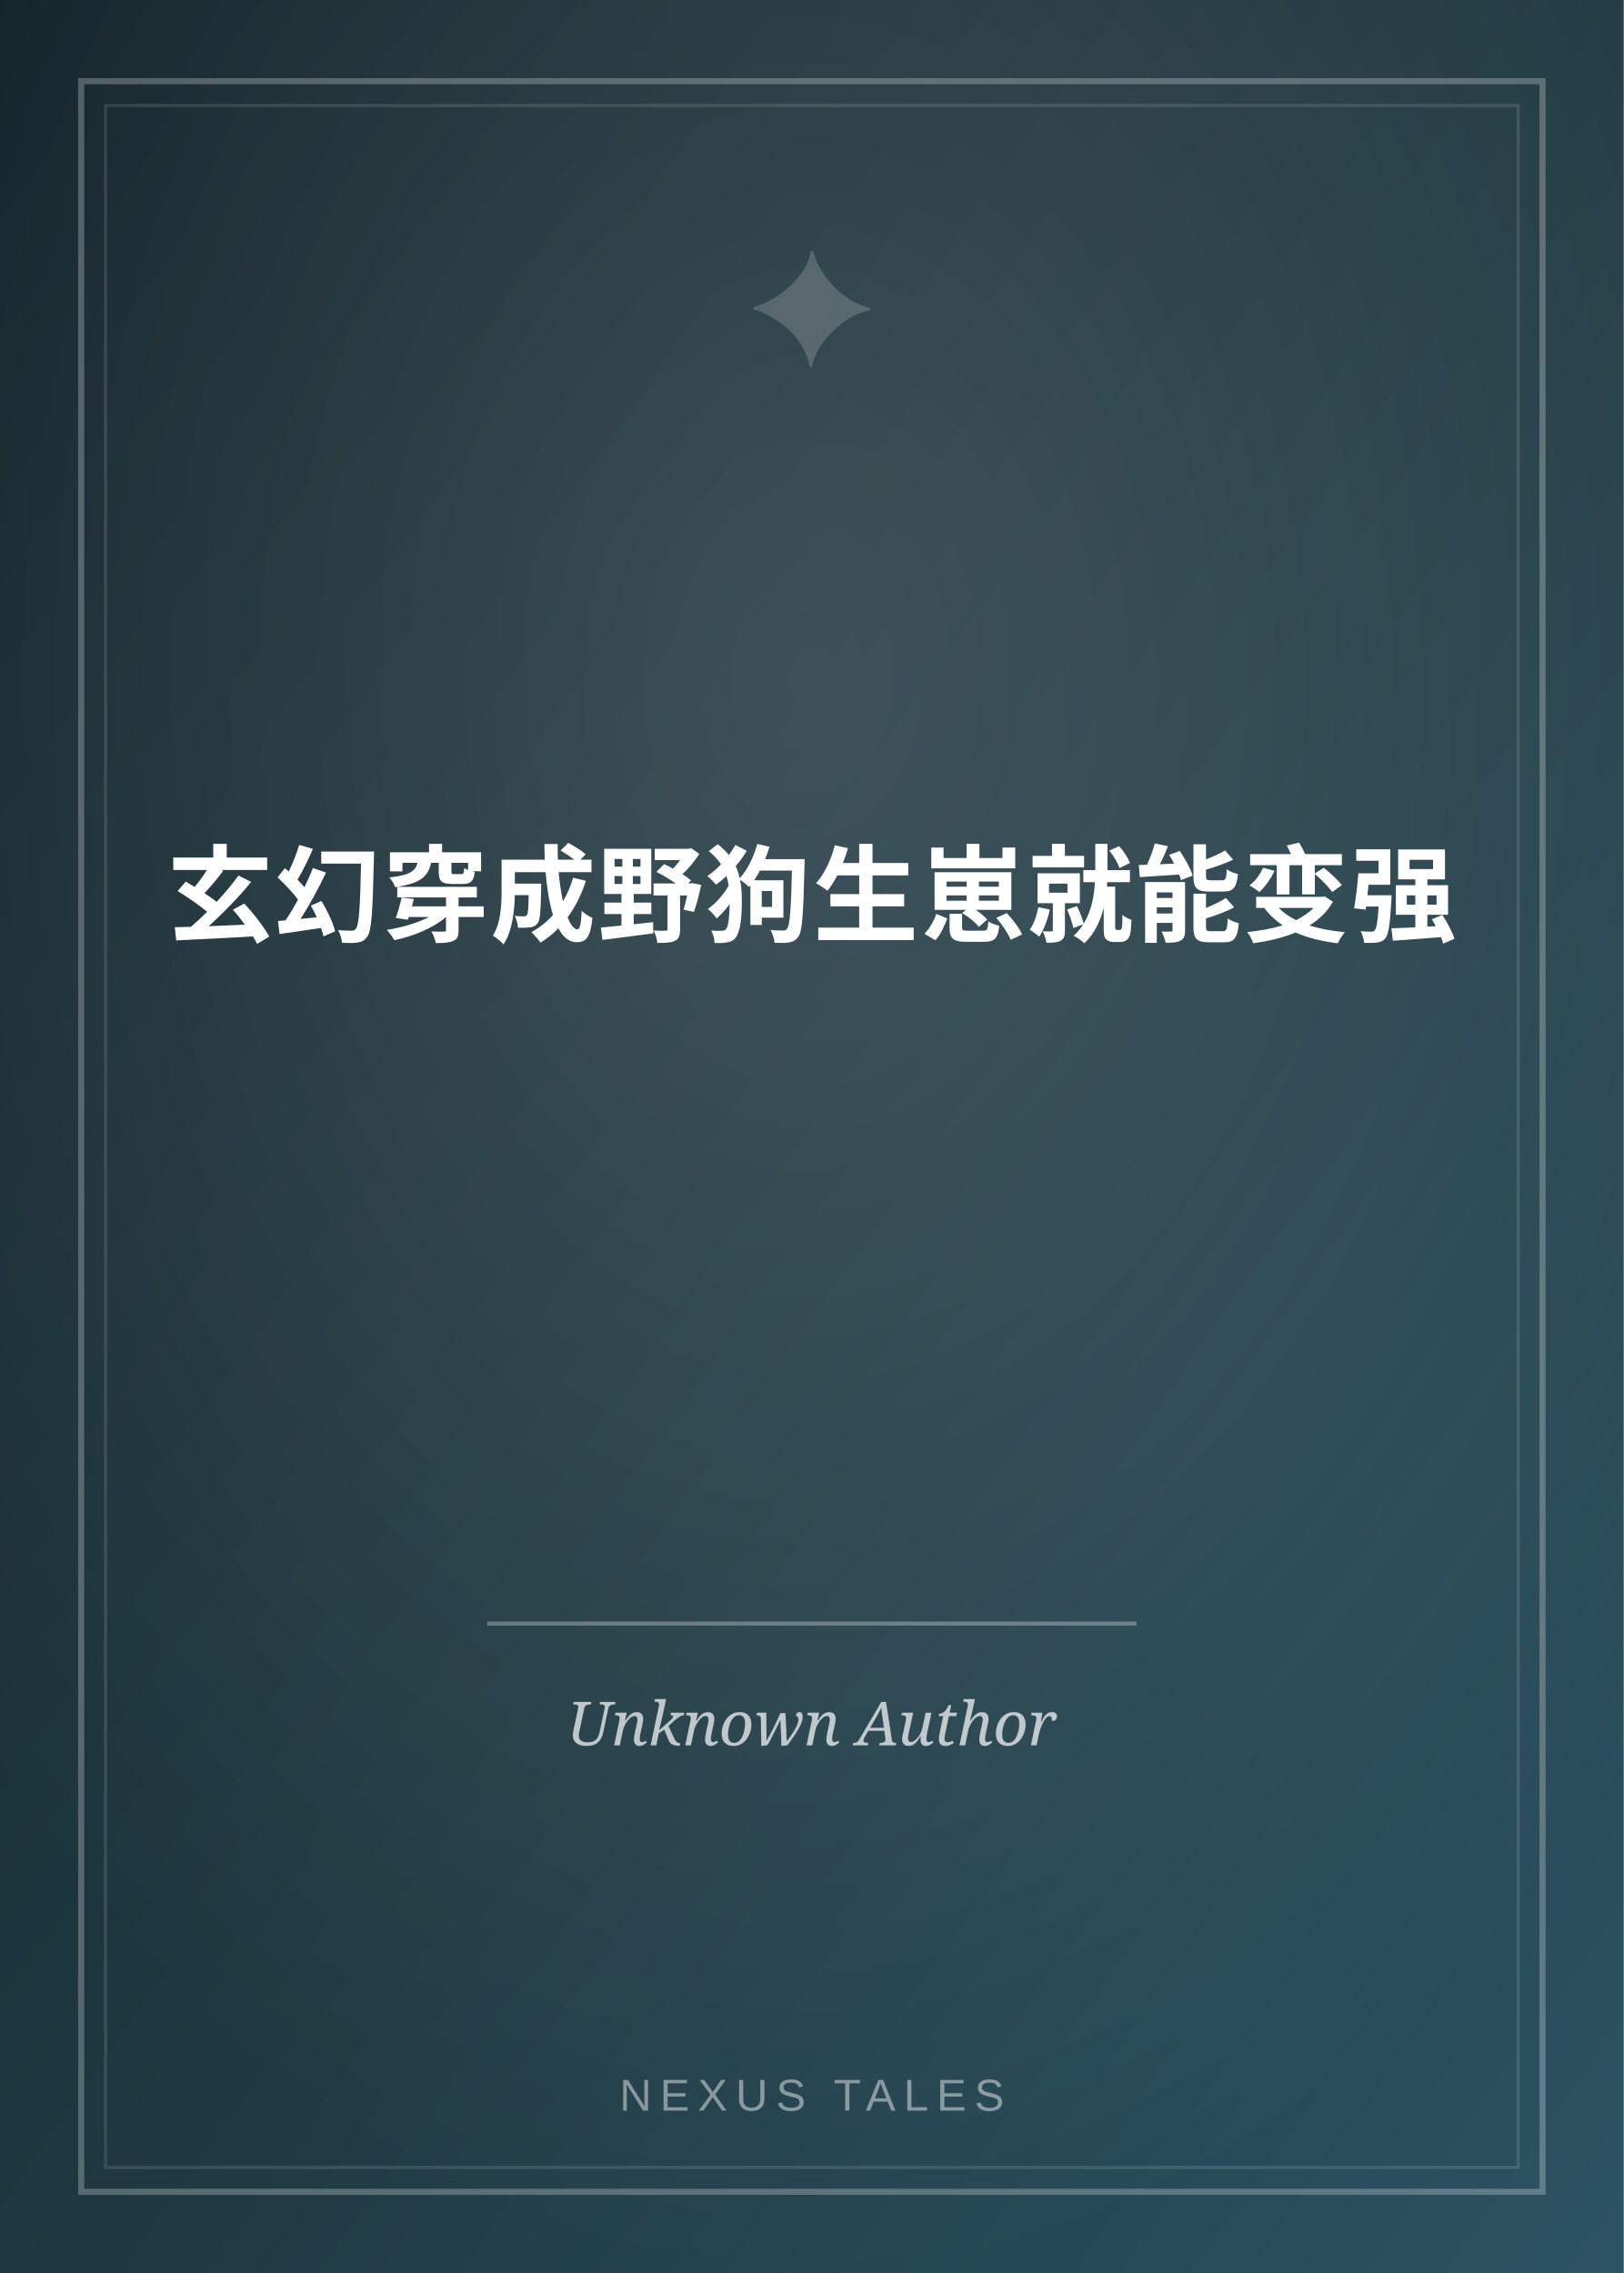
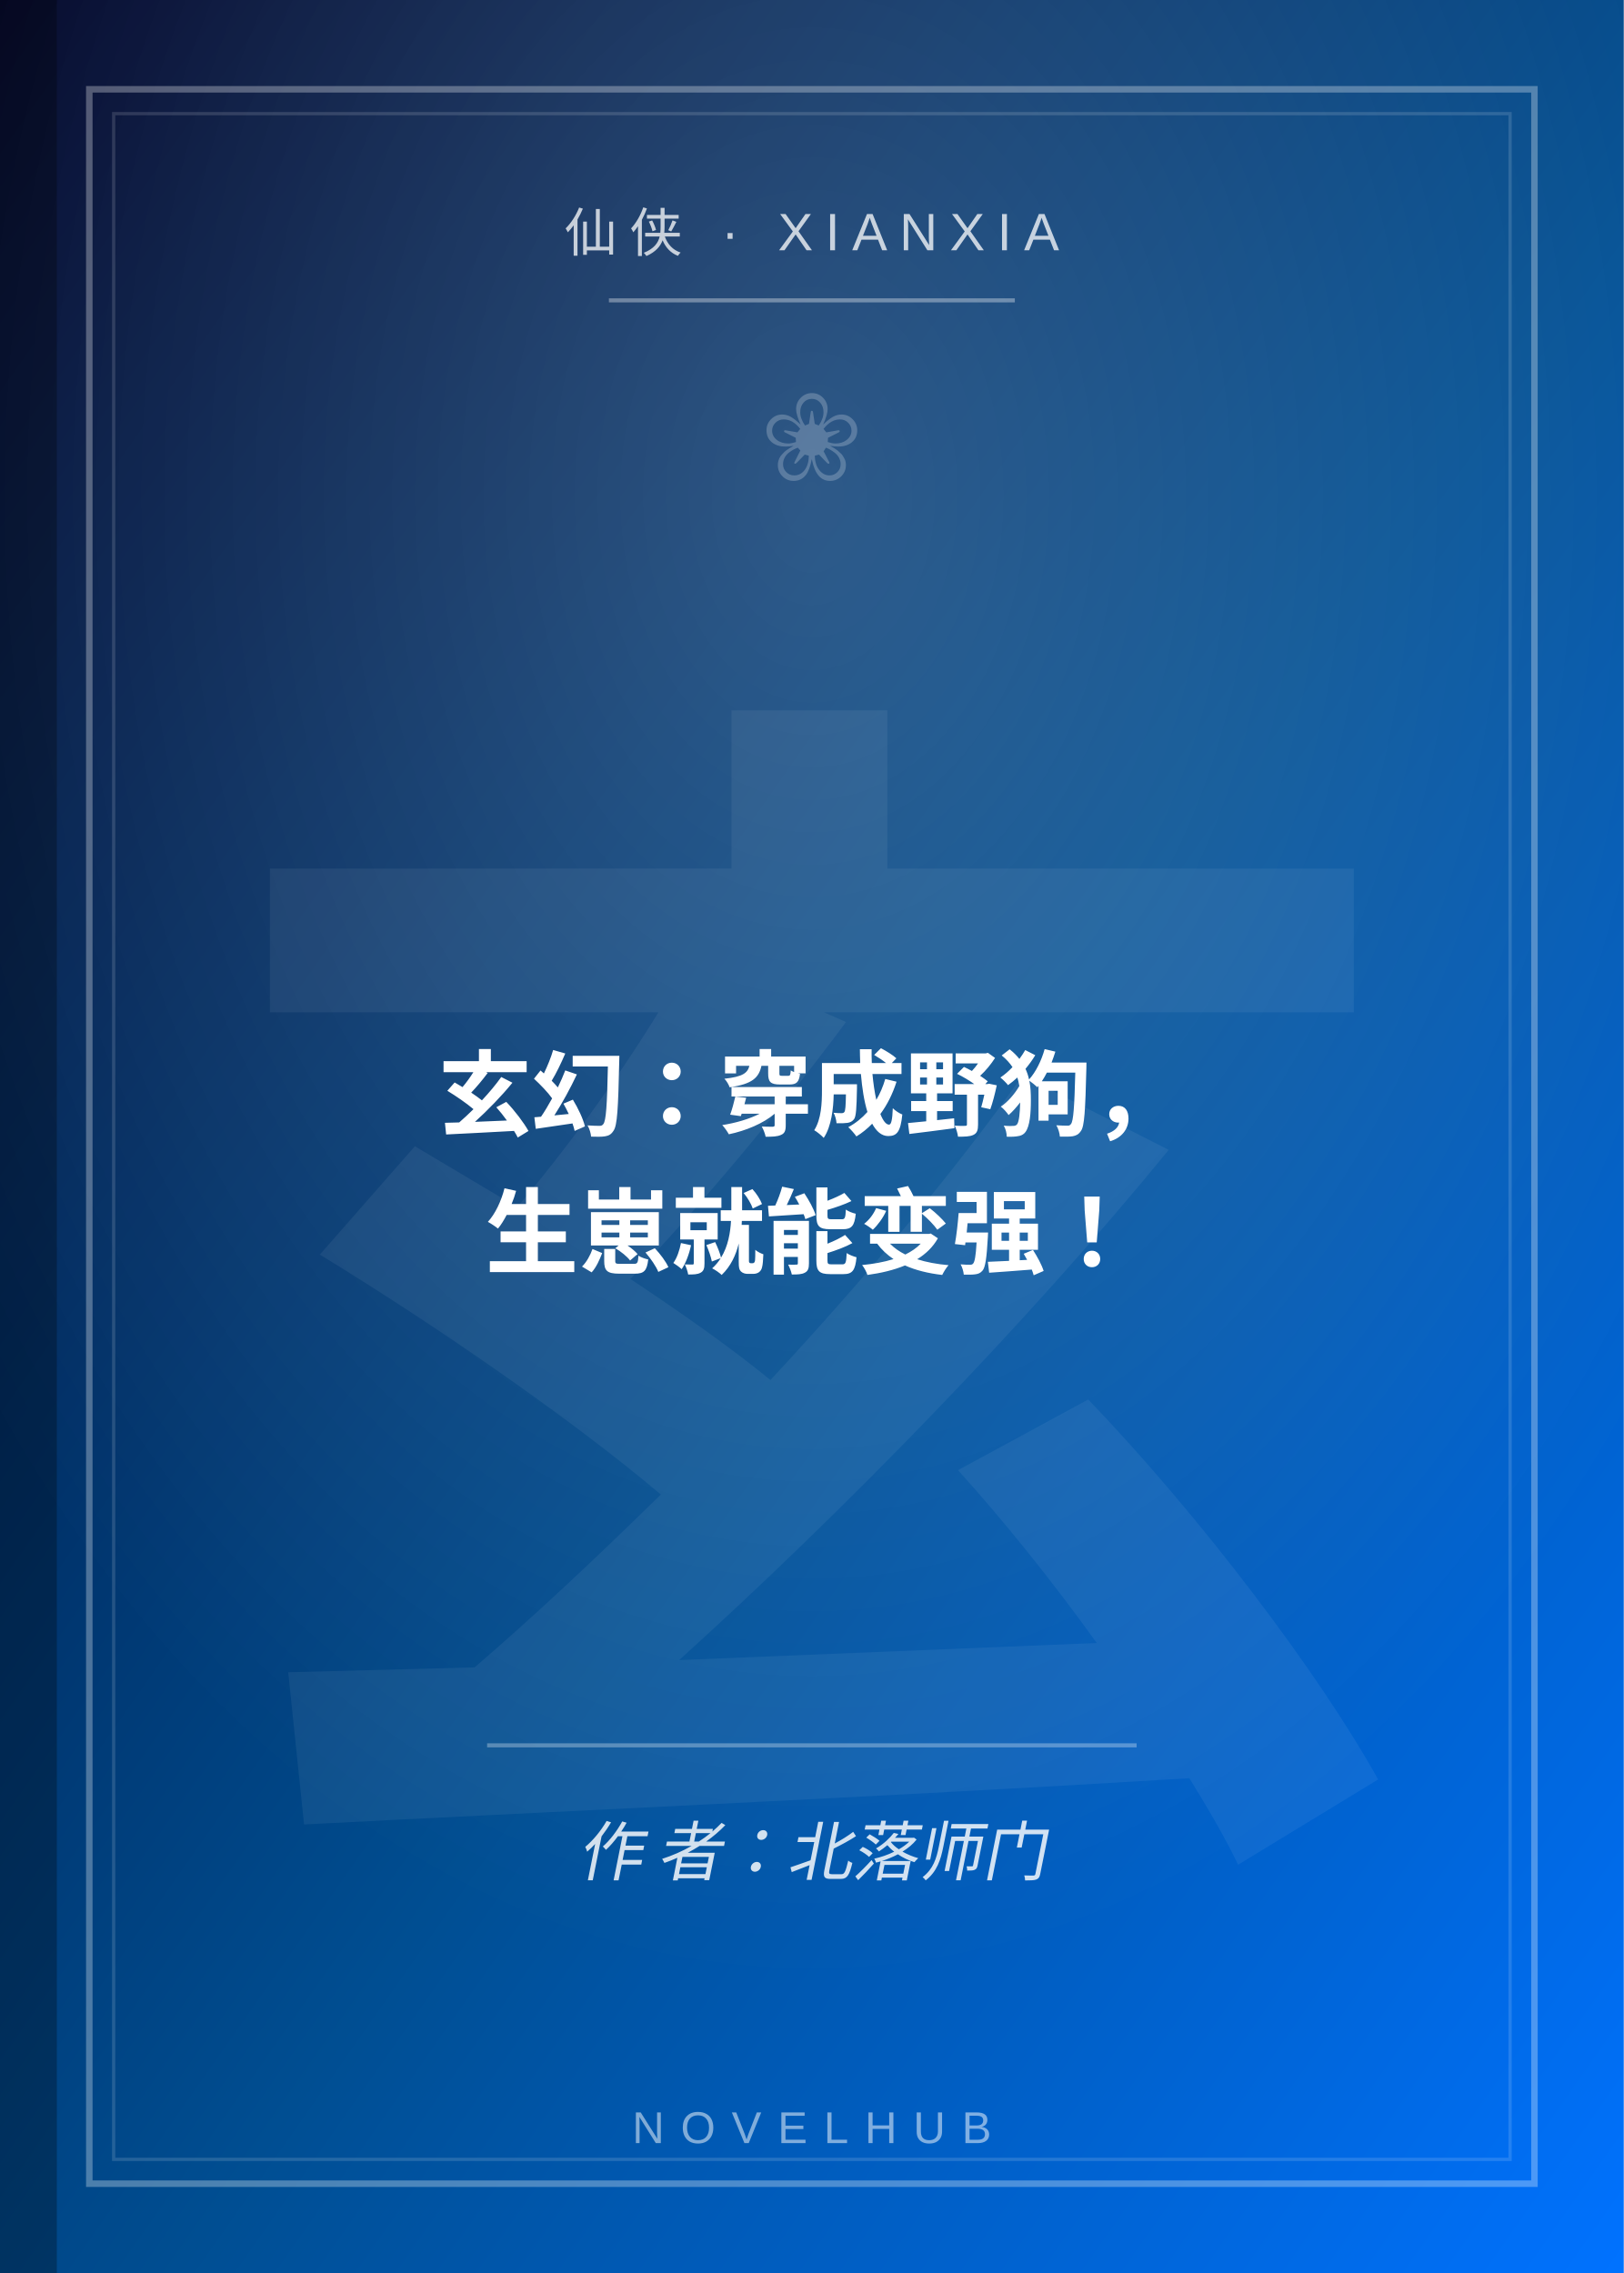
<svg xmlns="http://www.w3.org/2000/svg" width="400" height="560" viewBox="0 0 400 560">
  <defs>
    <linearGradient id="bg" x1="0%" y1="0%" x2="100%" y2="100%">
-       <stop offset="0%" style="stop-color:#0f2027" />
-       <stop offset="55%" style="stop-color:#203a43" />
-       <stop offset="100%" style="stop-color:#2c5364" />
+       <stop offset="0%" style="stop-color:#000428" />
+       <stop offset="55%" style="stop-color:#004e92" />
+       <stop offset="100%" style="stop-color:#0072ff" />
    </linearGradient>
-     <radialGradient id="glow" cx="50%" cy="30%" r="70%">
-       <stop offset="0%" style="stop-color:rgba(255,255,255,0.15)" />
+     <radialGradient id="glow" cx="50%" cy="22%" r="65%">
+       <stop offset="0%" style="stop-color:rgba(255,255,255,0.18)" />
      <stop offset="100%" style="stop-color:rgba(255,255,255,0)" />
    </radialGradient>
  </defs>
  <rect width="400" height="560" fill="url(#bg)" />
  <rect width="400" height="560" fill="url(#glow)" />
-   <rect x="20" y="20" width="360" height="520" fill="none" stroke="rgba(255,255,255,0.25)" stroke-width="1.5" />
-   <rect x="26" y="26" width="348" height="508" fill="none" stroke="rgba(255,255,255,0.12)" stroke-width="0.8" />
-   <text x="200" y="90" text-anchor="middle" font-size="40" fill="rgba(255,255,255,0.18)">✦</text>
-   <text x="200" y="230" text-anchor="middle" font-family="Georgia, serif" font-size="26" fill="#ffffff" font-weight="bold" letter-spacing="0.5">玄幻穿成野狗生崽就能变强</text>
-   <line x1="120" y1="400" x2="280" y2="400" stroke="rgba(255,255,255,0.3)" stroke-width="1" />
-   <text x="200" y="430" text-anchor="middle" font-family="Georgia, serif" font-size="15" fill="rgba(255,255,255,0.7)" font-style="italic">Unknown Author</text>
-   <text x="200" y="520" text-anchor="middle" font-family="Arial, sans-serif" font-size="11" fill="rgba(255,255,255,0.45)" letter-spacing="2">NEXUS TALES</text>
+   <rect x="0" y="0" width="14" height="560" fill="rgba(0,0,0,0.28)" />
+   <text x="200" y="430" text-anchor="middle" font-size="300" fill="rgba(255,255,255,0.06)" font-family="serif" font-weight="bold">玄</text>
+   <rect x="22" y="22" width="356" height="516" fill="none" stroke="rgba(255,255,255,0.30)" stroke-width="1.6" />
+   <rect x="28" y="28" width="344" height="504" fill="none" stroke="rgba(255,255,255,0.14)" stroke-width="0.8" />
+   <text x="200" y="62" text-anchor="middle" font-family="Arial,sans-serif" font-size="13" fill="rgba(255,255,255,0.75)" letter-spacing="3">仙侠 · XIANXIA</text>
+   <line x1="150" y1="74" x2="250" y2="74" stroke="rgba(255,255,255,0.35)" stroke-width="1" />
+   <text x="200" y="118" text-anchor="middle" font-size="30" fill="rgba(255,255,255,0.22)">❀</text>
+   <text x="200" y="278" text-anchor="middle" font-family="'PingFang SC','Microsoft YaHei',Georgia,serif" font-size="23" fill="#ffffff" font-weight="bold" style="text-shadow:0 2px 6px rgba(0,0,0,0.45)">玄幻：穿成野狗，</text>
+   <text x="200" y="312" text-anchor="middle" font-family="'PingFang SC','Microsoft YaHei',Georgia,serif" font-size="23" fill="#ffffff" font-weight="bold" style="text-shadow:0 2px 6px rgba(0,0,0,0.45)">生崽就能变强！</text>
+   <line x1="120" y1="430" x2="280" y2="430" stroke="rgba(255,255,255,0.30)" stroke-width="1" />
+   <text x="200" y="462" text-anchor="middle" font-family="'PingFang SC','Microsoft YaHei',Georgia,serif" font-size="16" fill="rgba(255,255,255,0.82)" font-style="italic">作 者：北落师门</text>
+   <text x="200" y="528" text-anchor="middle" font-family="Arial,sans-serif" font-size="11" fill="rgba(255,255,255,0.5)" letter-spacing="4">NOVELHUB</text>
</svg>
